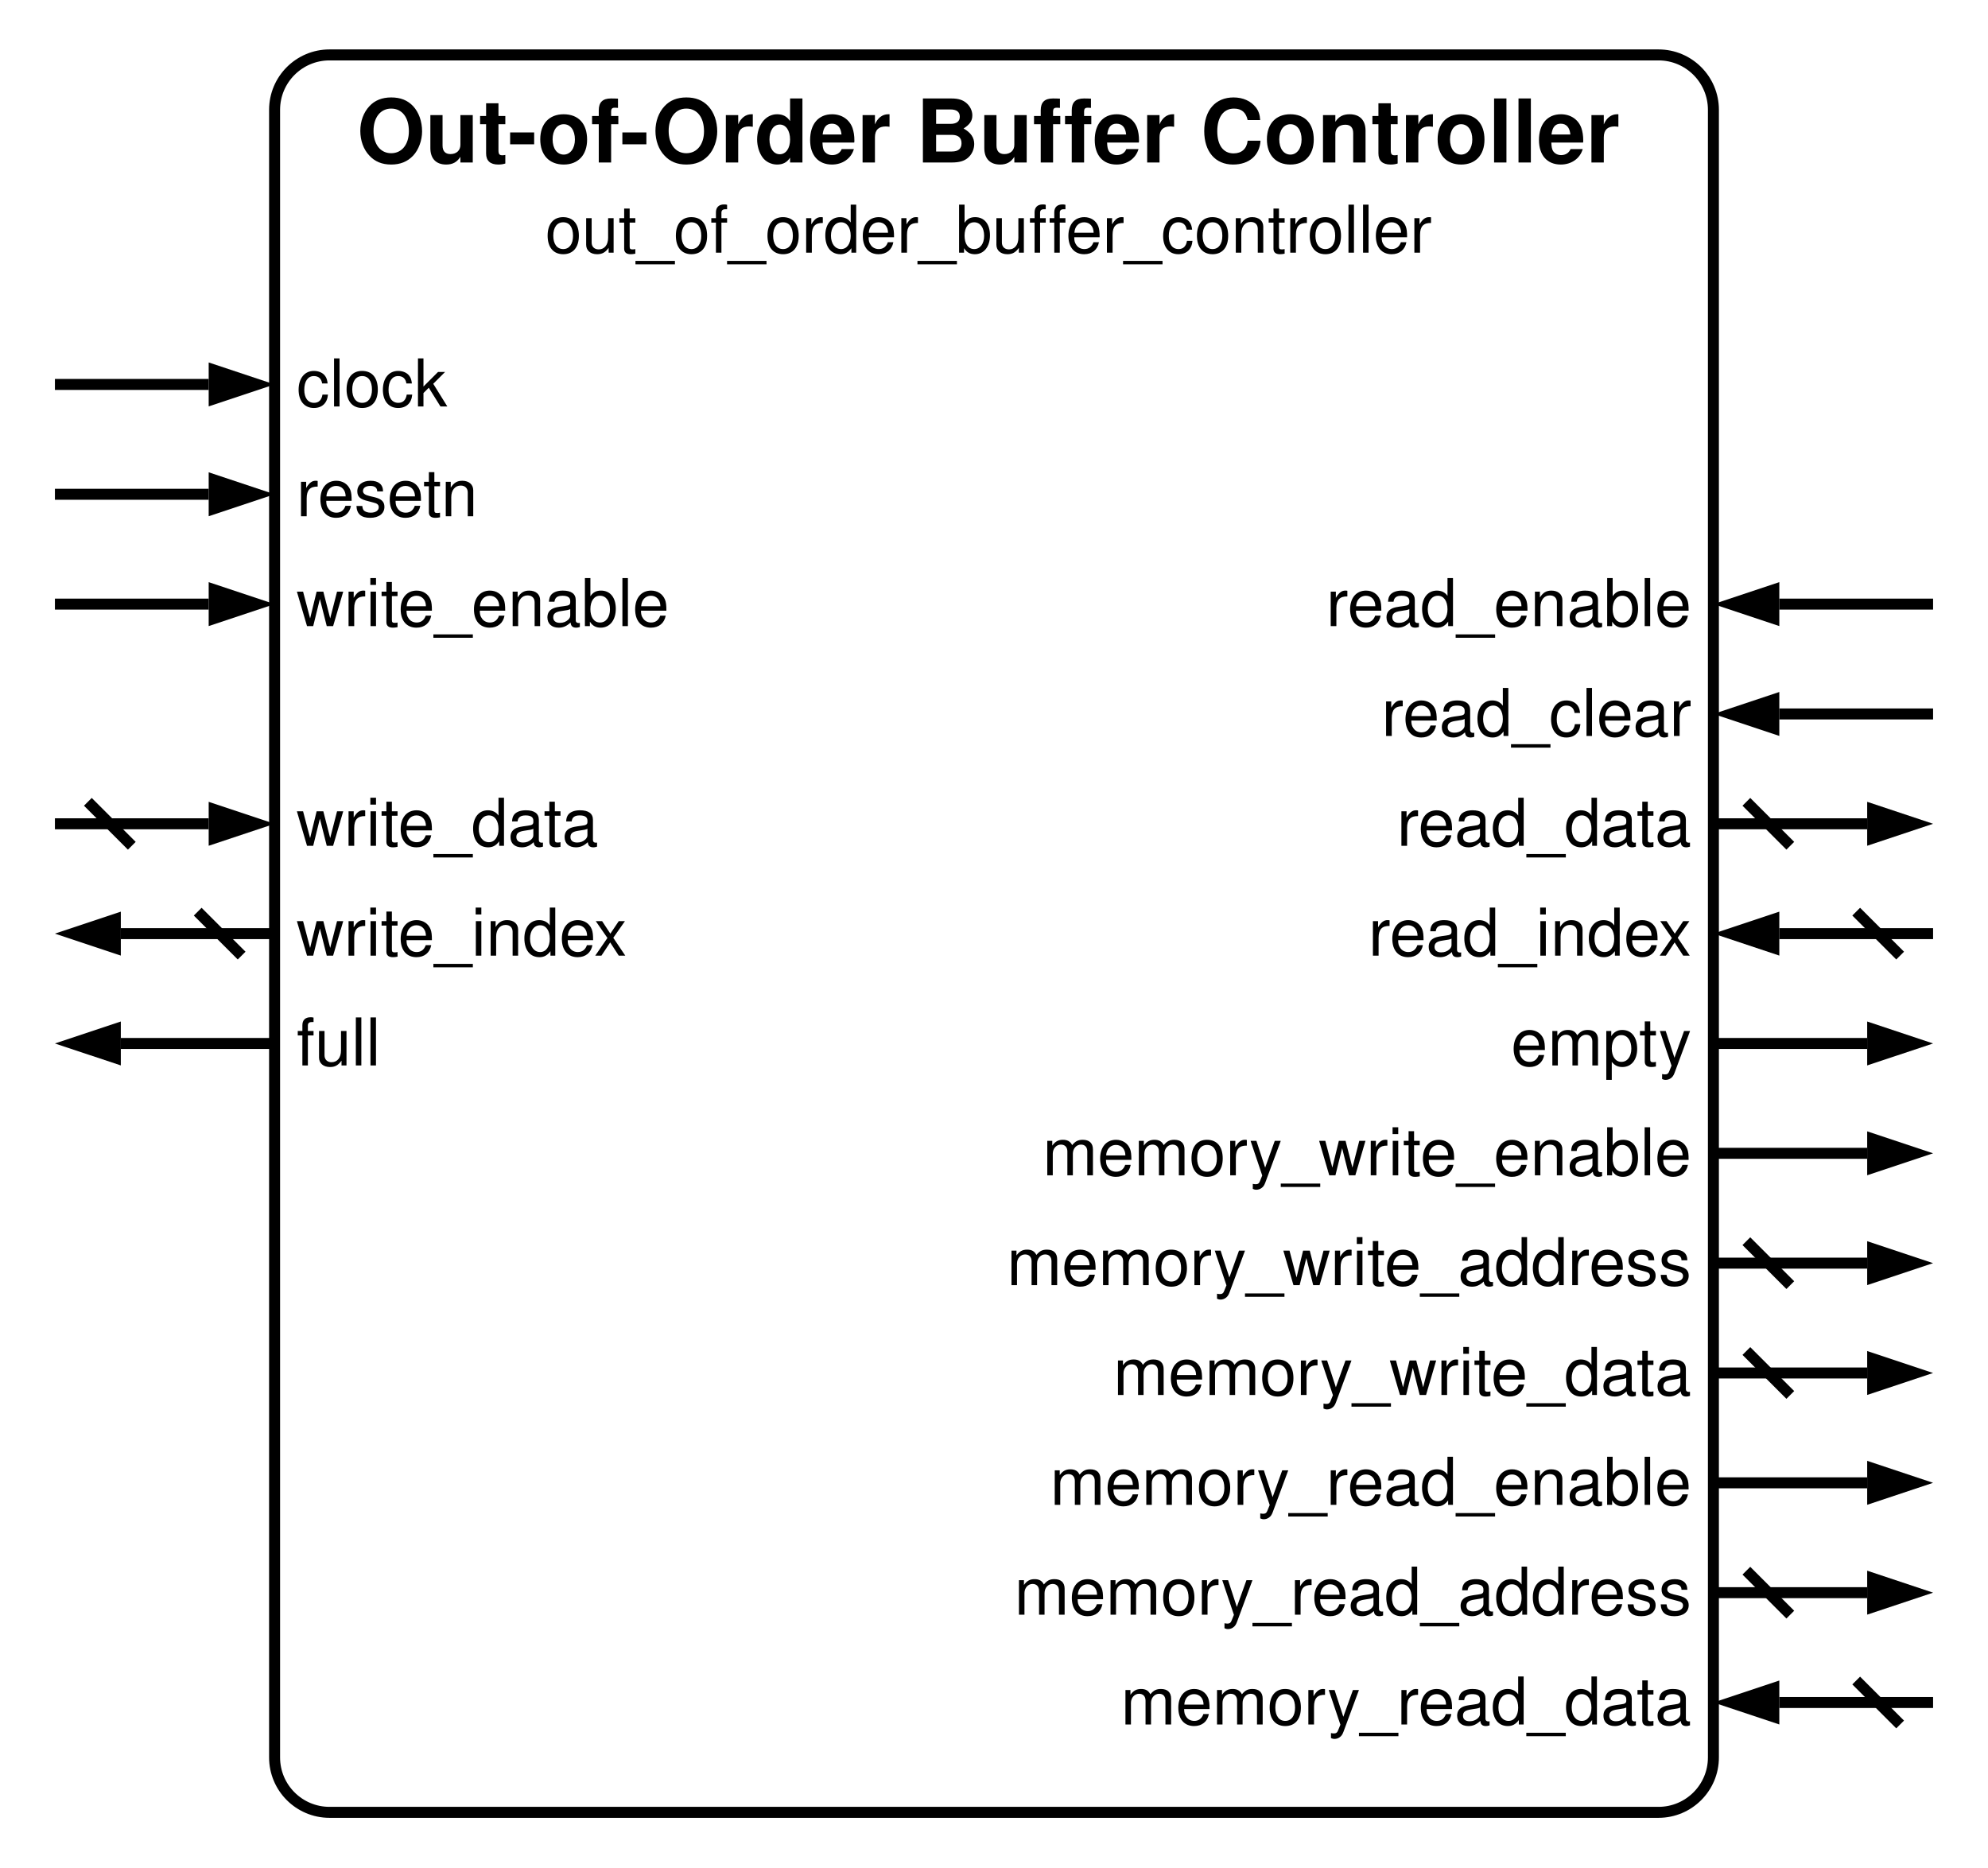
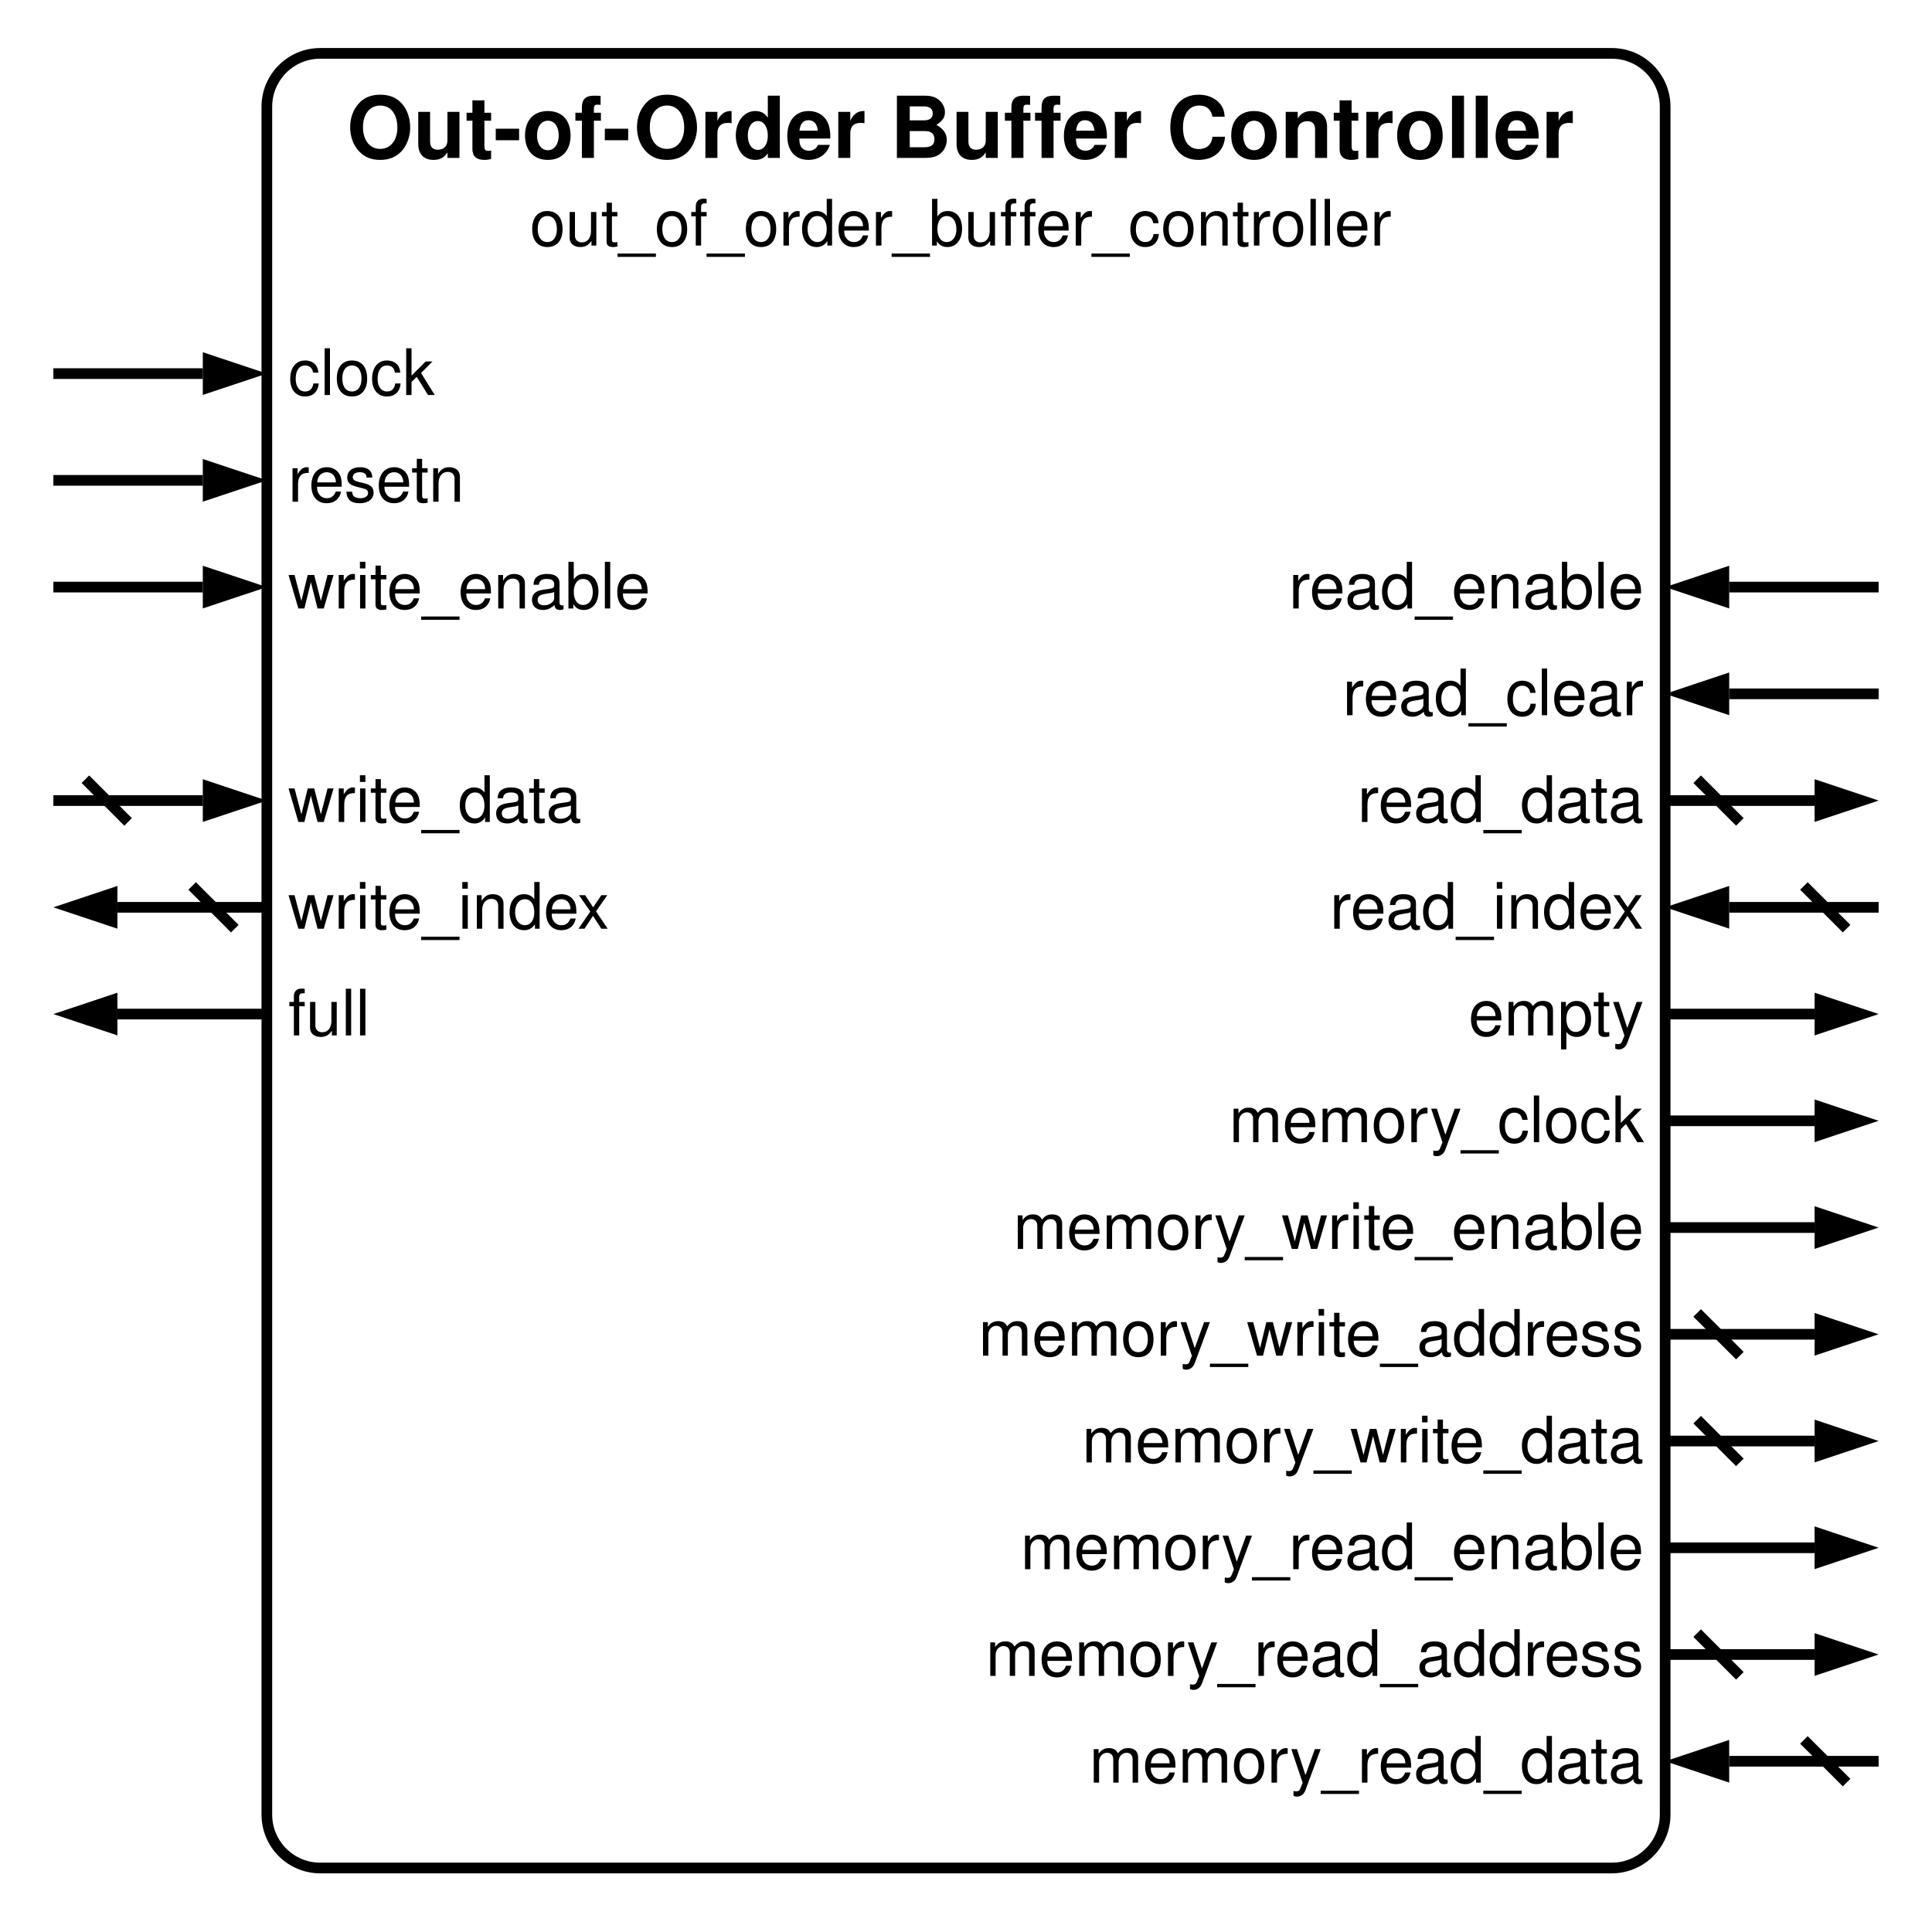
- <svg xmlns="http://www.w3.org/2000/svg" width="362" height="340" viewBox="0 0 181 170">
-   <rect x="25" y="5" width="131" height="160" fill="none" stroke="black" stroke-width="1" rx="5" />
+ <svg xmlns="http://www.w3.org/2000/svg" width="362" height="360" viewBox="0 0 181 180">
+   <rect x="25" y="5" width="131" height="170" fill="none" stroke="black" stroke-width="1" rx="5" />
  <text x="90" y="12" text-anchor="middle" dominant-baseline="middle" font-family="Helvetica" font-size="8" font-weight="bold" fill="black">Out-of-Order Buffer Controller</text>
  <text x="90" y="21" text-anchor="middle" dominant-baseline="middle" font-family="Helvetica" font-size="6" font-weight="regular" fill="black">out_of_order_buffer_controller</text>
  <text x="27" y="35" text-anchor="start" dominant-baseline="middle" font-family="Helvetica" font-size="6" font-weight="regular" fill="black">clock</text>
  <line x1="19" y1="35" x2="5" y2="35" stroke="black" stroke-width="1" />
  <path d="M 25 35 l -6 +2.0 v -4 z" fill="black" />
  <text x="27" y="45" text-anchor="start" dominant-baseline="middle" font-family="Helvetica" font-size="6" font-weight="regular" fill="black">resetn</text>
  <line x1="19" y1="45" x2="5" y2="45" stroke="black" stroke-width="1" />
  <path d="M 25 45 l -6 +2.0 v -4 z" fill="black" />
  <text x="27" y="55" text-anchor="start" dominant-baseline="middle" font-family="Helvetica" font-size="6" font-weight="regular" fill="black">write_enable</text>
  <line x1="19" y1="55" x2="5" y2="55" stroke="black" stroke-width="1" />
  <path d="M 25 55 l -6 +2.0 v -4 z" fill="black" />
  <text x="154" y="55" text-anchor="end" dominant-baseline="middle" font-family="Helvetica" font-size="6" font-weight="regular" fill="black">read_enable</text>
  <line x1="162" y1="55" x2="176" y2="55" stroke="black" stroke-width="1" />
  <path d="M 156 55 l +6 +2.0 v -4 z" fill="black" />
  <text x="154" y="65" text-anchor="end" dominant-baseline="middle" font-family="Helvetica" font-size="6" font-weight="regular" fill="black">read_clear</text>
  <line x1="162" y1="65" x2="176" y2="65" stroke="black" stroke-width="1" />
  <path d="M 156 65 l +6 +2.0 v -4 z" fill="black" />
  <text x="27" y="75" text-anchor="start" dominant-baseline="middle" font-family="Helvetica" font-size="6" font-weight="regular" fill="black">write_data</text>
  <line x1="19" y1="75" x2="5" y2="75" stroke="black" stroke-width="1" />
  <path d="M 25 75 l -6 +2.0 v -4 z" fill="black" />
  <line x1="8" y1="73" x2="12" y2="77" stroke="black" stroke-width="1" />
  <text x="154" y="75" text-anchor="end" dominant-baseline="middle" font-family="Helvetica" font-size="6" font-weight="regular" fill="black">read_data</text>
  <line x1="156" y1="75" x2="170" y2="75" stroke="black" stroke-width="1" />
  <path d="M 176 75 l -6 +2.0 v -4 z" fill="black" />
  <line x1="159" y1="73" x2="163" y2="77" stroke="black" stroke-width="1" />
  <text x="27" y="85" text-anchor="start" dominant-baseline="middle" font-family="Helvetica" font-size="6" font-weight="regular" fill="black">write_index</text>
  <line x1="25" y1="85" x2="11" y2="85" stroke="black" stroke-width="1" />
  <path d="M 5 85 l +6 +2.0 v -4 z" fill="black" />
  <line x1="18" y1="83" x2="22" y2="87" stroke="black" stroke-width="1" />
  <text x="154" y="85" text-anchor="end" dominant-baseline="middle" font-family="Helvetica" font-size="6" font-weight="regular" fill="black">read_index</text>
  <line x1="162" y1="85" x2="176" y2="85" stroke="black" stroke-width="1" />
  <path d="M 156 85 l +6 +2.0 v -4 z" fill="black" />
  <line x1="169" y1="83" x2="173" y2="87" stroke="black" stroke-width="1" />
  <text x="27" y="95" text-anchor="start" dominant-baseline="middle" font-family="Helvetica" font-size="6" font-weight="regular" fill="black">full</text>
  <line x1="25" y1="95" x2="11" y2="95" stroke="black" stroke-width="1" />
  <path d="M 5 95 l +6 +2.0 v -4 z" fill="black" />
  <text x="154" y="95" text-anchor="end" dominant-baseline="middle" font-family="Helvetica" font-size="6" font-weight="regular" fill="black">empty</text>
  <line x1="156" y1="95" x2="170" y2="95" stroke="black" stroke-width="1" />
  <path d="M 176 95 l -6 +2.0 v -4 z" fill="black" />
-   <text x="154" y="105" text-anchor="end" dominant-baseline="middle" font-family="Helvetica" font-size="6" font-weight="regular" fill="black">memory_write_enable</text>
+   <text x="154" y="105" text-anchor="end" dominant-baseline="middle" font-family="Helvetica" font-size="6" font-weight="regular" fill="black">memory_clock</text>
  <line x1="156" y1="105" x2="170" y2="105" stroke="black" stroke-width="1" />
  <path d="M 176 105 l -6 +2.0 v -4 z" fill="black" />
-   <text x="154" y="115" text-anchor="end" dominant-baseline="middle" font-family="Helvetica" font-size="6" font-weight="regular" fill="black">memory_write_address</text>
+   <text x="154" y="115" text-anchor="end" dominant-baseline="middle" font-family="Helvetica" font-size="6" font-weight="regular" fill="black">memory_write_enable</text>
  <line x1="156" y1="115" x2="170" y2="115" stroke="black" stroke-width="1" />
  <path d="M 176 115 l -6 +2.0 v -4 z" fill="black" />
-   <line x1="159" y1="113" x2="163" y2="117" stroke="black" stroke-width="1" />
-   <text x="154" y="125" text-anchor="end" dominant-baseline="middle" font-family="Helvetica" font-size="6" font-weight="regular" fill="black">memory_write_data</text>
+   <text x="154" y="125" text-anchor="end" dominant-baseline="middle" font-family="Helvetica" font-size="6" font-weight="regular" fill="black">memory_write_address</text>
  <line x1="156" y1="125" x2="170" y2="125" stroke="black" stroke-width="1" />
  <path d="M 176 125 l -6 +2.0 v -4 z" fill="black" />
  <line x1="159" y1="123" x2="163" y2="127" stroke="black" stroke-width="1" />
-   <text x="154" y="135" text-anchor="end" dominant-baseline="middle" font-family="Helvetica" font-size="6" font-weight="regular" fill="black">memory_read_enable</text>
+   <text x="154" y="135" text-anchor="end" dominant-baseline="middle" font-family="Helvetica" font-size="6" font-weight="regular" fill="black">memory_write_data</text>
  <line x1="156" y1="135" x2="170" y2="135" stroke="black" stroke-width="1" />
  <path d="M 176 135 l -6 +2.0 v -4 z" fill="black" />
-   <text x="154" y="145" text-anchor="end" dominant-baseline="middle" font-family="Helvetica" font-size="6" font-weight="regular" fill="black">memory_read_address</text>
+   <line x1="159" y1="133" x2="163" y2="137" stroke="black" stroke-width="1" />
+   <text x="154" y="145" text-anchor="end" dominant-baseline="middle" font-family="Helvetica" font-size="6" font-weight="regular" fill="black">memory_read_enable</text>
  <line x1="156" y1="145" x2="170" y2="145" stroke="black" stroke-width="1" />
  <path d="M 176 145 l -6 +2.0 v -4 z" fill="black" />
-   <line x1="159" y1="143" x2="163" y2="147" stroke="black" stroke-width="1" />
-   <text x="154" y="155" text-anchor="end" dominant-baseline="middle" font-family="Helvetica" font-size="6" font-weight="regular" fill="black">memory_read_data</text>
-   <line x1="162" y1="155" x2="176" y2="155" stroke="black" stroke-width="1" />
-   <path d="M 156 155 l +6 +2.0 v -4 z" fill="black" />
-   <line x1="169" y1="153" x2="173" y2="157" stroke="black" stroke-width="1" />
+   <text x="154" y="155" text-anchor="end" dominant-baseline="middle" font-family="Helvetica" font-size="6" font-weight="regular" fill="black">memory_read_address</text>
+   <line x1="156" y1="155" x2="170" y2="155" stroke="black" stroke-width="1" />
+   <path d="M 176 155 l -6 +2.0 v -4 z" fill="black" />
+   <line x1="159" y1="153" x2="163" y2="157" stroke="black" stroke-width="1" />
+   <text x="154" y="165" text-anchor="end" dominant-baseline="middle" font-family="Helvetica" font-size="6" font-weight="regular" fill="black">memory_read_data</text>
+   <line x1="162" y1="165" x2="176" y2="165" stroke="black" stroke-width="1" />
+   <path d="M 156 165 l +6 +2.0 v -4 z" fill="black" />
+   <line x1="169" y1="163" x2="173" y2="167" stroke="black" stroke-width="1" />
  <style>
      @media (prefers-color-scheme: dark) {
        :root {
          filter: invert(100%) hue-rotate(180deg);
        }
      }
    </style>
</svg>
